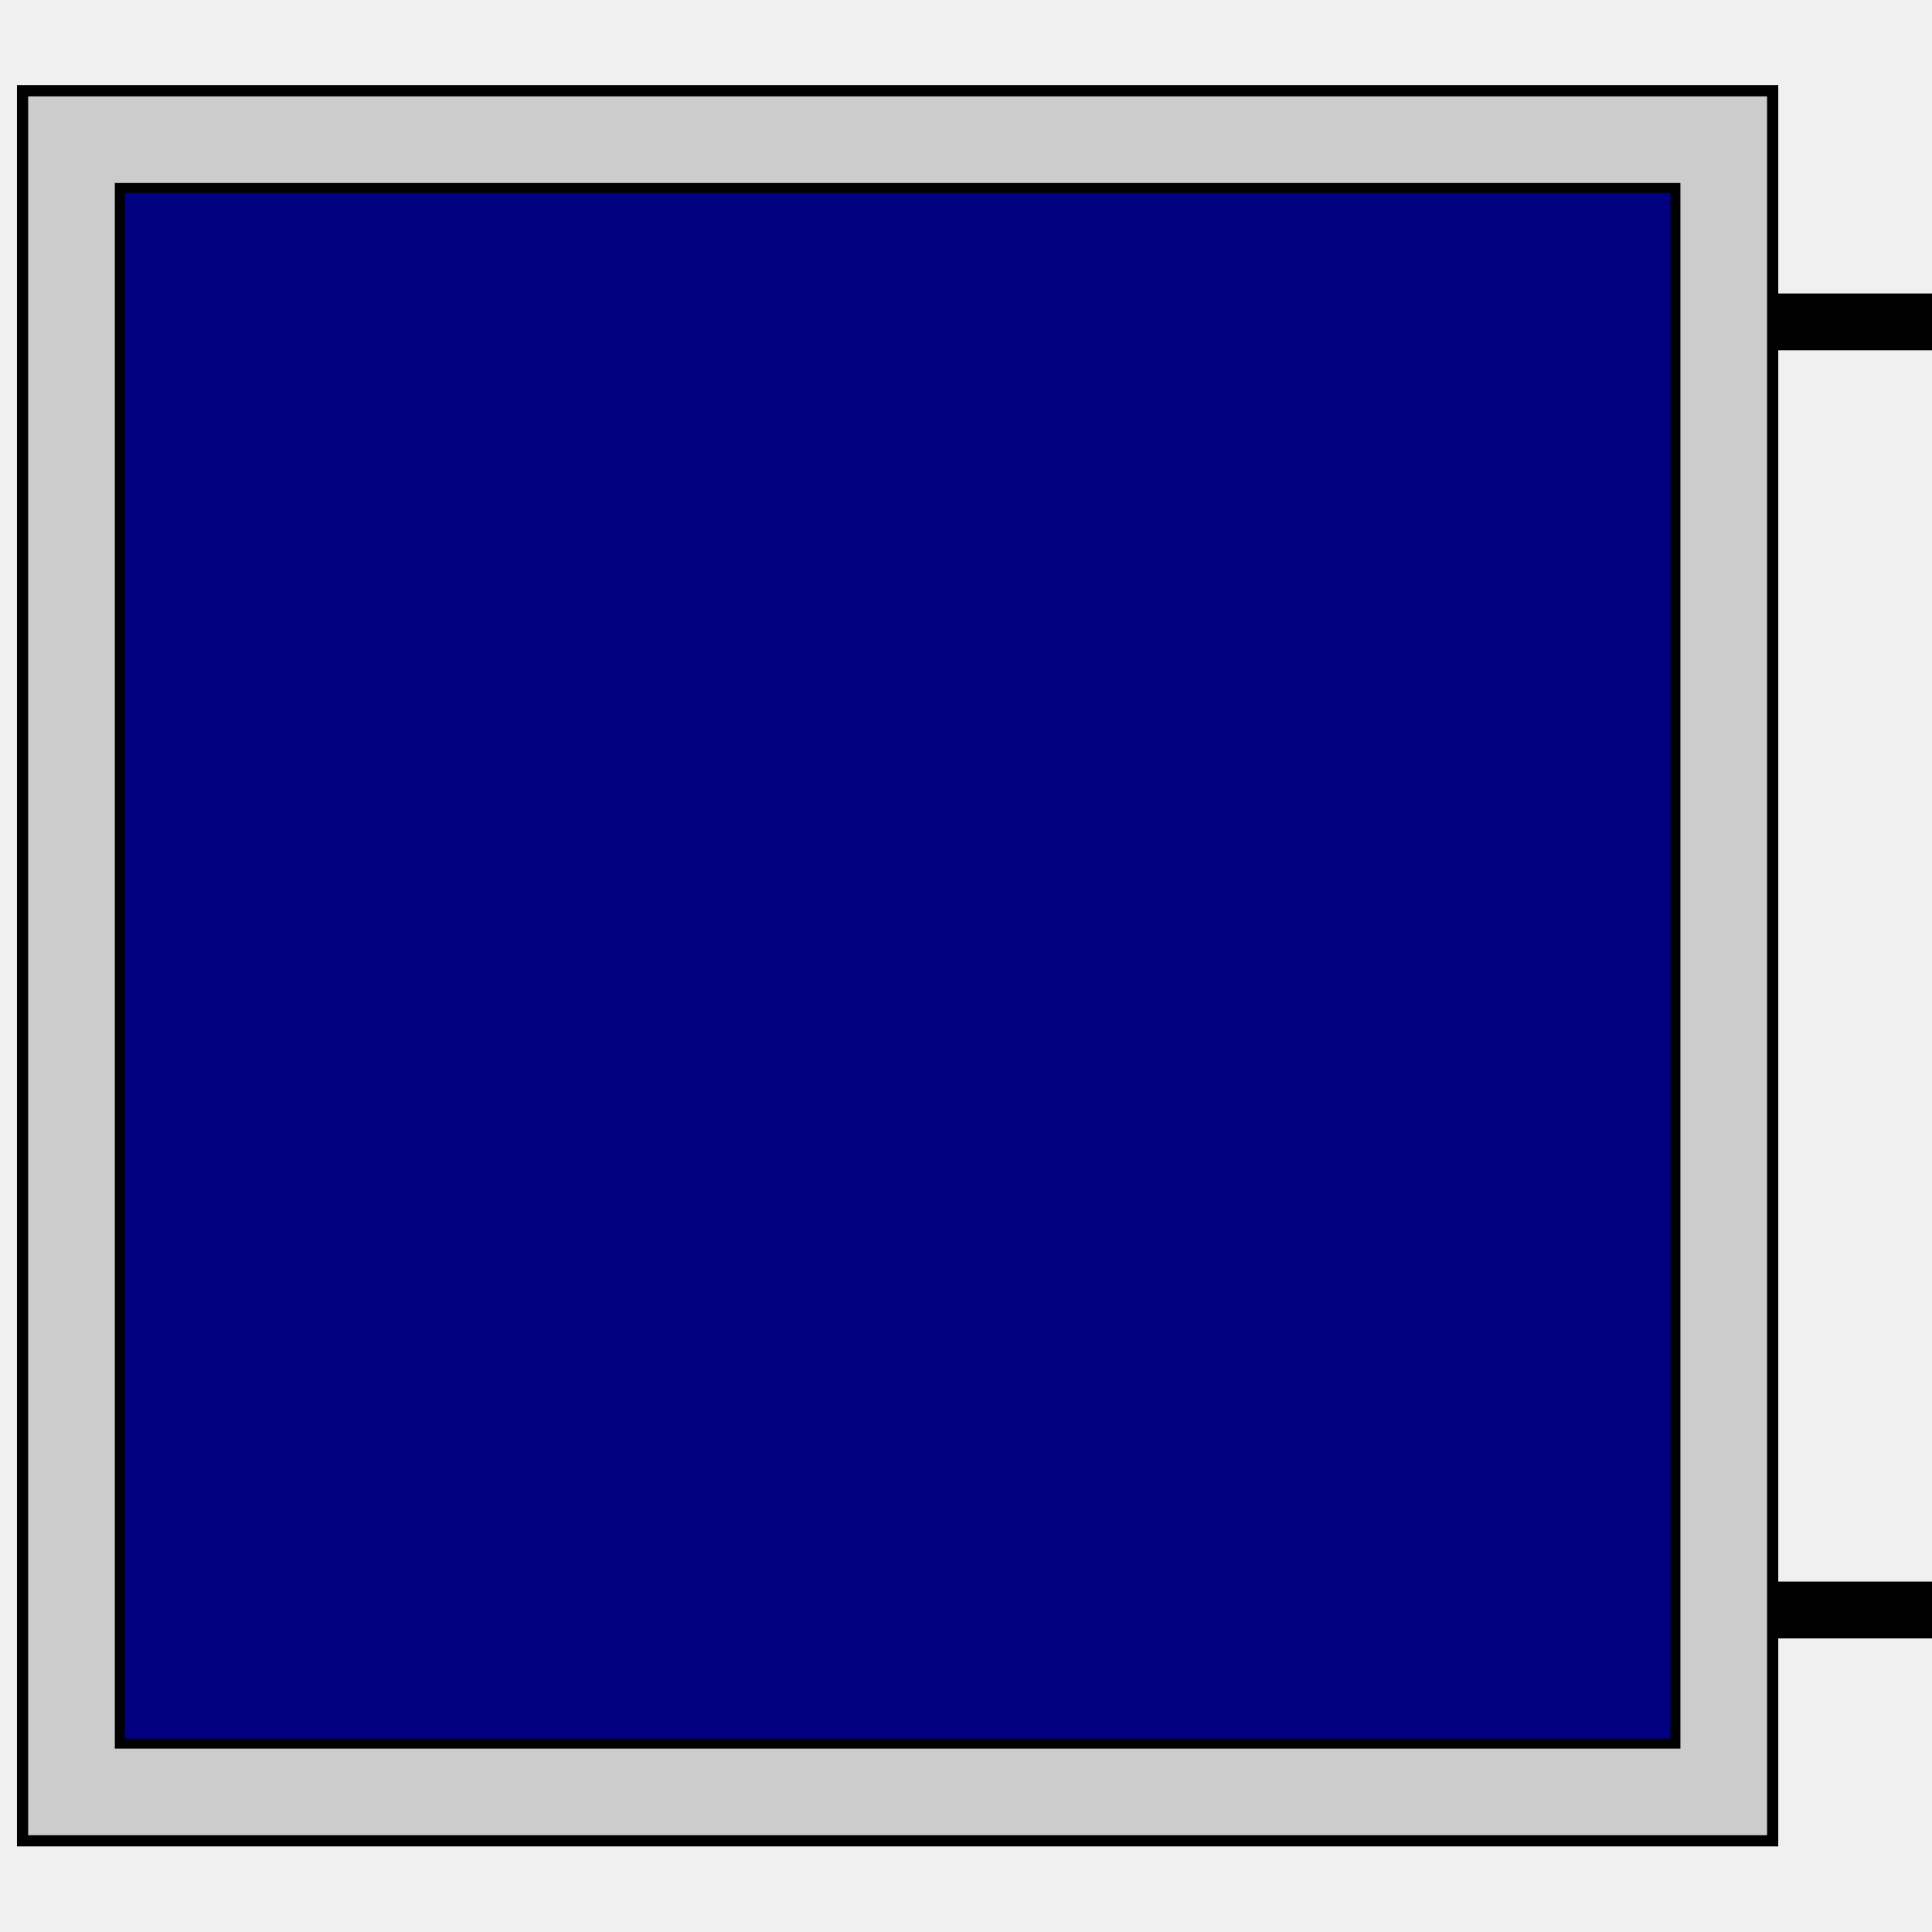
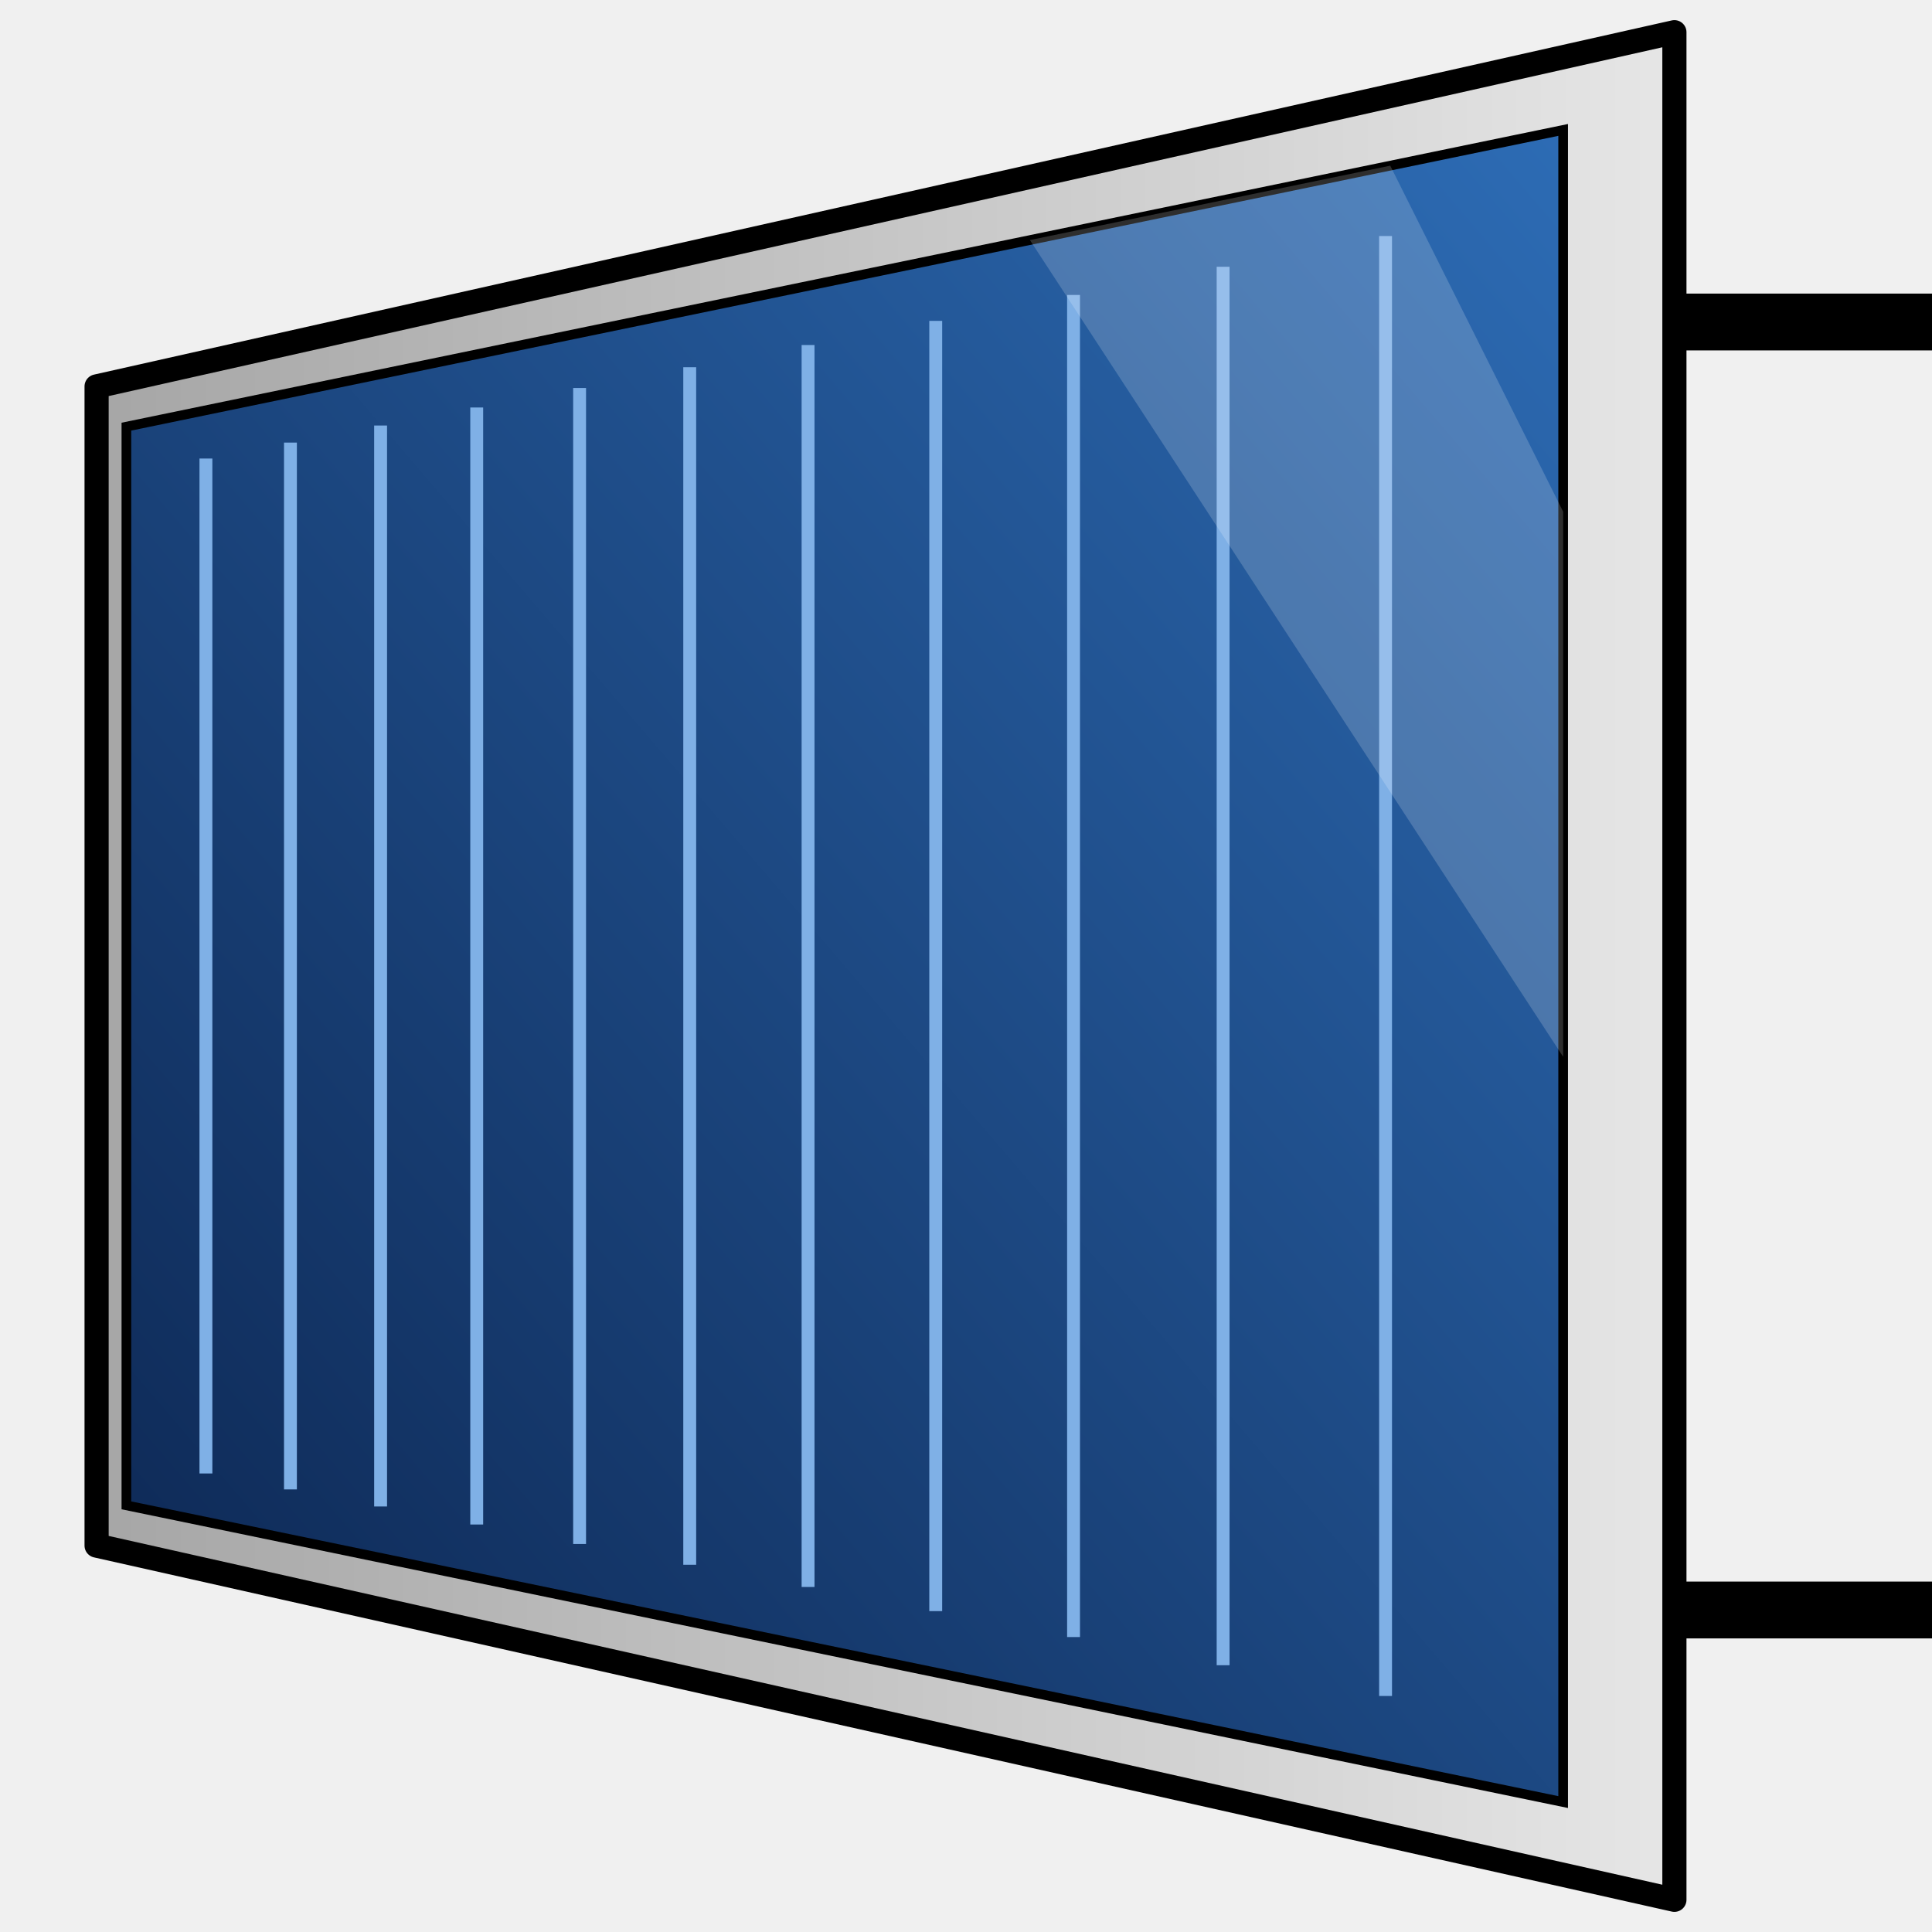
- <svg xmlns="http://www.w3.org/2000/svg" width="120mm" height="120mm" viewBox="0 0 120 120" version="1.1" id="svg103">
-   <defs id="defs97" />
-   <g id="layer1" transform="translate(-34.49405,-73.80357)">
-     <path id="path863" d="M 154.611,173.804 H 134.062" style="fill:none;stroke:#000000;stroke-width:3.53;stroke-linecap:butt;stroke-linejoin:miter;stroke-miterlimit:4;stroke-dasharray:none;stroke-opacity:1" />
-     <path style="fill:none;stroke:#000000;stroke-width:3.53;stroke-linecap:butt;stroke-linejoin:miter;stroke-miterlimit:4;stroke-dasharray:none;stroke-opacity:1" d="M 154.567,93.797 H 134.018" id="path865" />
-     <rect style="fill:#cccccc;stroke:#000000;stroke-width:0.694" id="rect110" width="108.701" height="108.701" x="35.896" y="79.439" />
-     <rect y="85.478" x="41.935" height="96.624" width="96.624" id="rect114" style="fill:#000080;stroke:#000000;stroke-width:0.617" />
-   </g>
+ <svg xmlns="http://www.w3.org/2000/svg" version="1.1" width="120mm" height="120mm" viewBox="0 0 120 120">
+   <defs>
+     <linearGradient id="glz" x1="1" y1="0" x2="0" y2="1">
+       <stop offset="0" stop-color="#2d6cb5" />
+       <stop offset="1" stop-color="#0c2550" />
+     </linearGradient>
+     <linearGradient id="frm" x1="1" y1="0" x2="0" y2="0">
+       <stop offset="0" stop-color="#e6e6e6" />
+       <stop offset="1" stop-color="#a6a6a6" />
+     </linearGradient>
+   </defs>
+   <polygon points="6.00,24.00 104.00,2.00 104.00,118.00 6.00,96.00" fill="url(#frm)" stroke="#000" stroke-width="1.5" stroke-linejoin="round" />
+   <polygon points="7.85,26.50 97.09,8.07 97.09,111.93 7.85,93.50" fill="url(#glz)" stroke="#000" stroke-width="0.6" />
+   <line x1="12.79" y1="28.48" x2="12.79" y2="91.52" stroke="#7fb0e6" stroke-width="0.8" />
+   <line x1="18.04" y1="27.49" x2="18.04" y2="92.51" stroke="#7fb0e6" stroke-width="0.8" />
+   <line x1="23.64" y1="26.43" x2="23.64" y2="93.57" stroke="#7fb0e6" stroke-width="0.8" />
+   <line x1="29.61" y1="25.31" x2="29.61" y2="94.69" stroke="#7fb0e6" stroke-width="0.8" />
+   <line x1="36.00" y1="24.10" x2="36.00" y2="95.90" stroke="#7fb0e6" stroke-width="0.8" />
+   <line x1="42.84" y1="22.81" x2="42.84" y2="97.19" stroke="#7fb0e6" stroke-width="0.8" />
+   <line x1="50.19" y1="21.43" x2="50.19" y2="98.57" stroke="#7fb0e6" stroke-width="0.8" />
+   <line x1="58.12" y1="19.93" x2="58.12" y2="100.07" stroke="#7fb0e6" stroke-width="0.8" />
+   <line x1="66.68" y1="18.32" x2="66.68" y2="101.68" stroke="#7fb0e6" stroke-width="0.8" />
+   <line x1="75.97" y1="16.57" x2="75.97" y2="103.43" stroke="#7fb0e6" stroke-width="0.8" />
+   <line x1="86.06" y1="14.66" x2="86.06" y2="105.34" stroke="#7fb0e6" stroke-width="0.8" />
+   <polygon points="63.97,14.91 86.35,10.29 97.09,31.78 97.09,65.64" fill="#fff" fill-opacity="0.18" />
+   <path d="M 104,20 H 120 M 104,100 H 120" stroke="#000" stroke-width="3.53" stroke-linecap="butt" fill="none" />
</svg>
